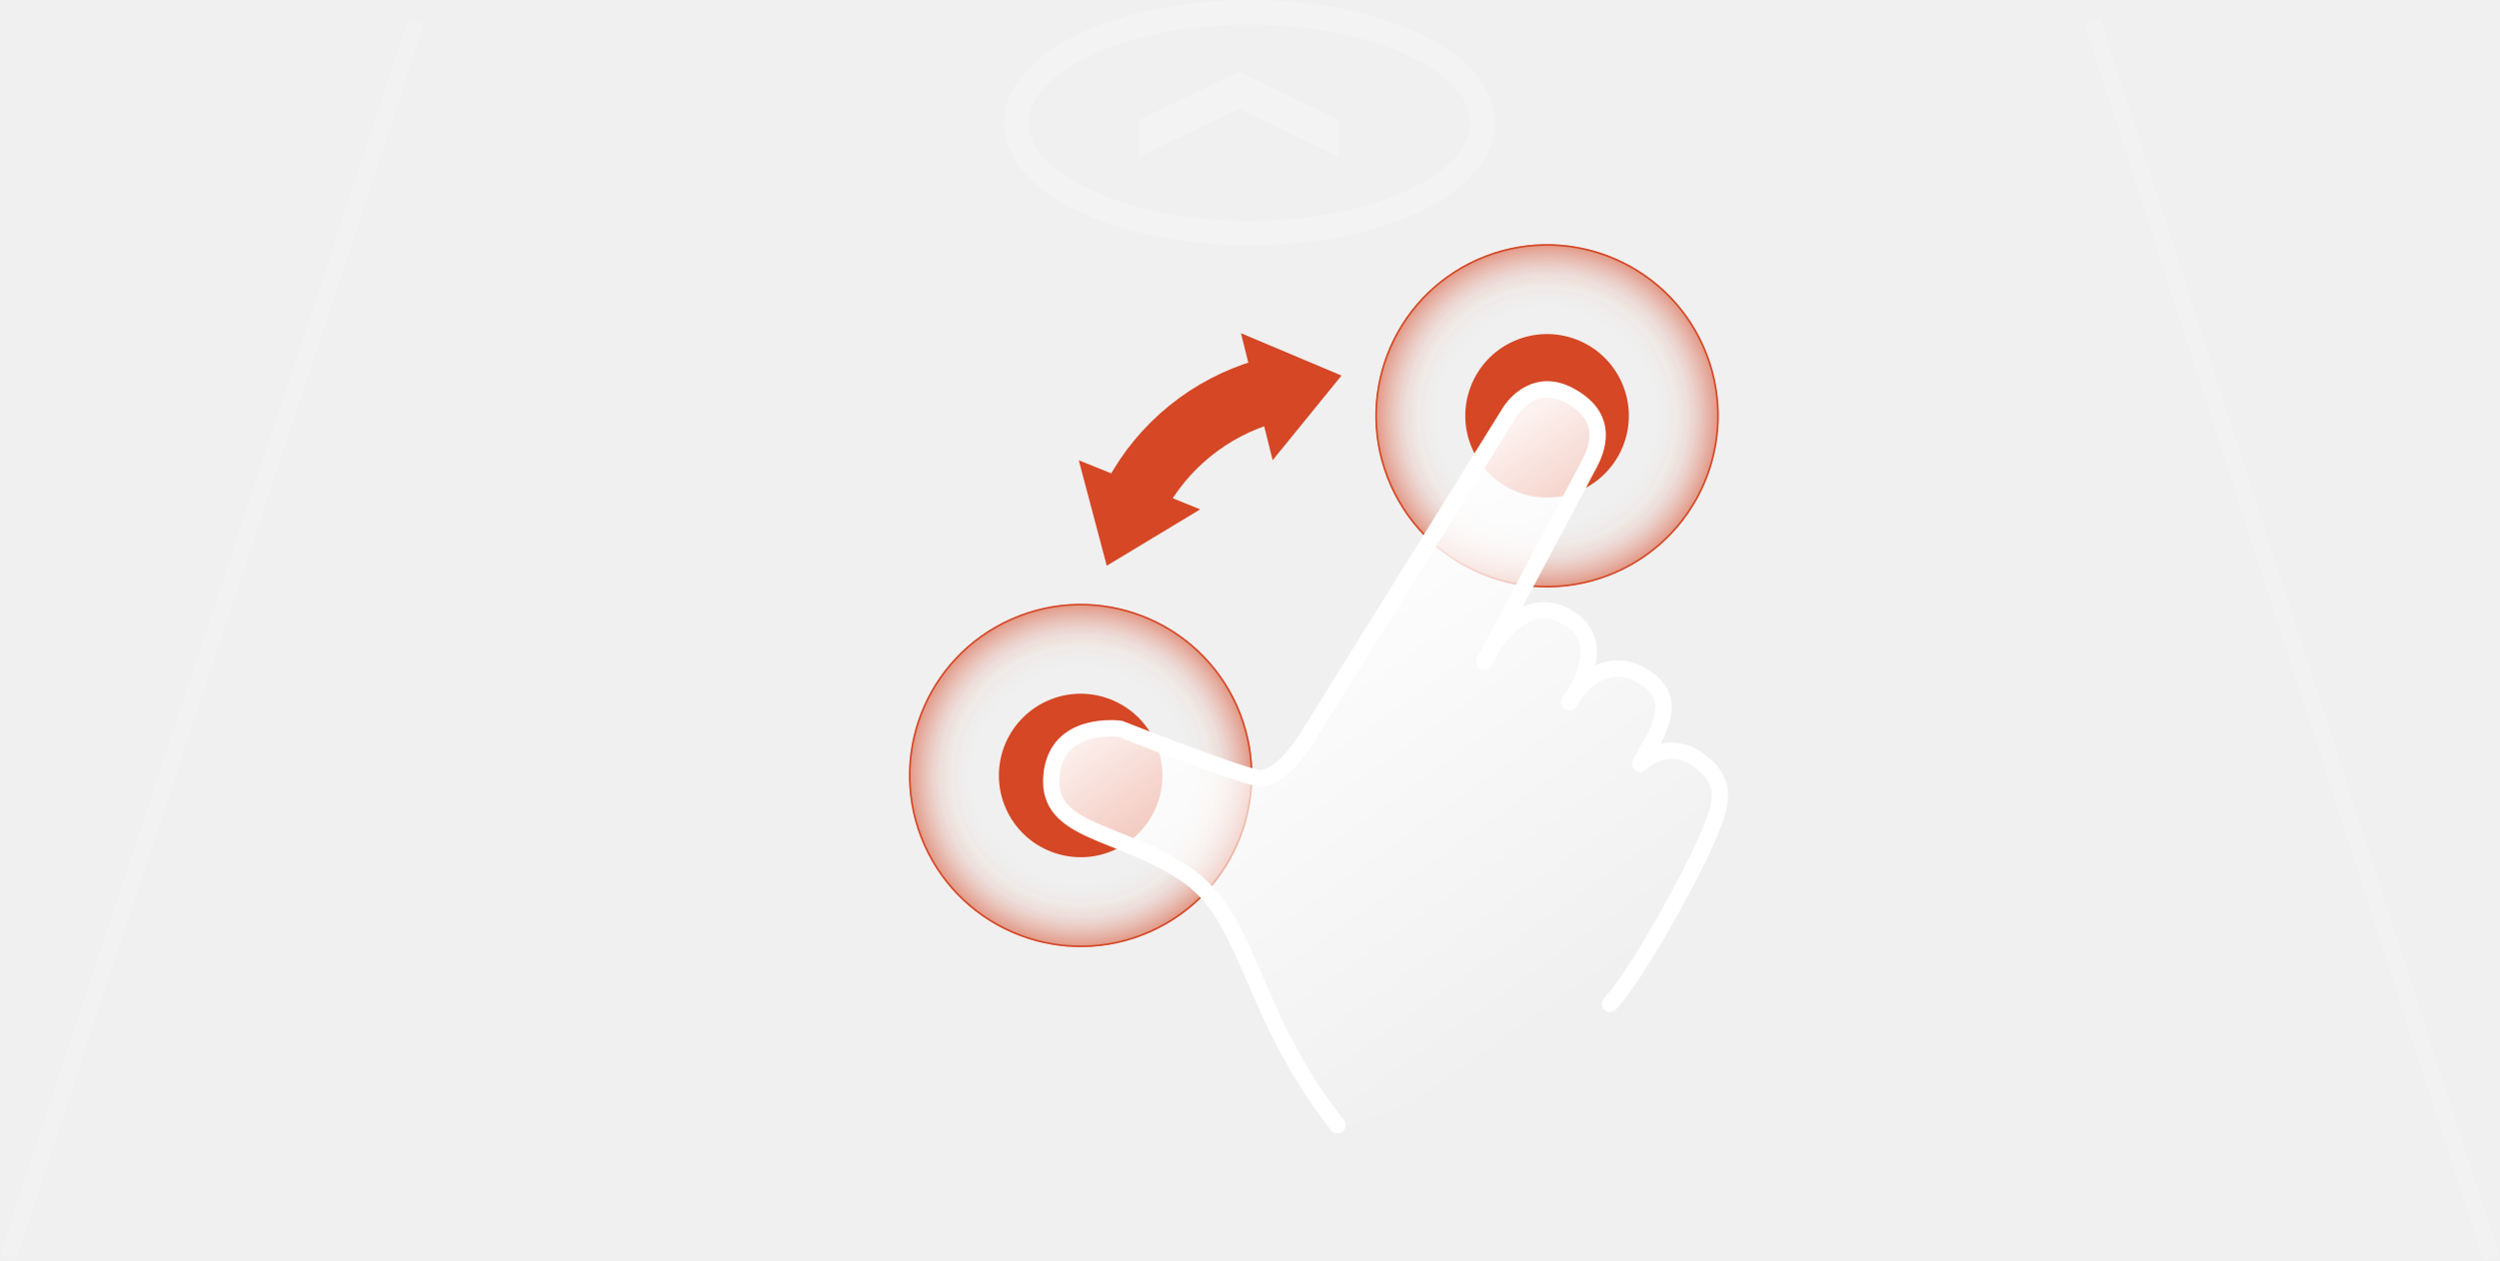
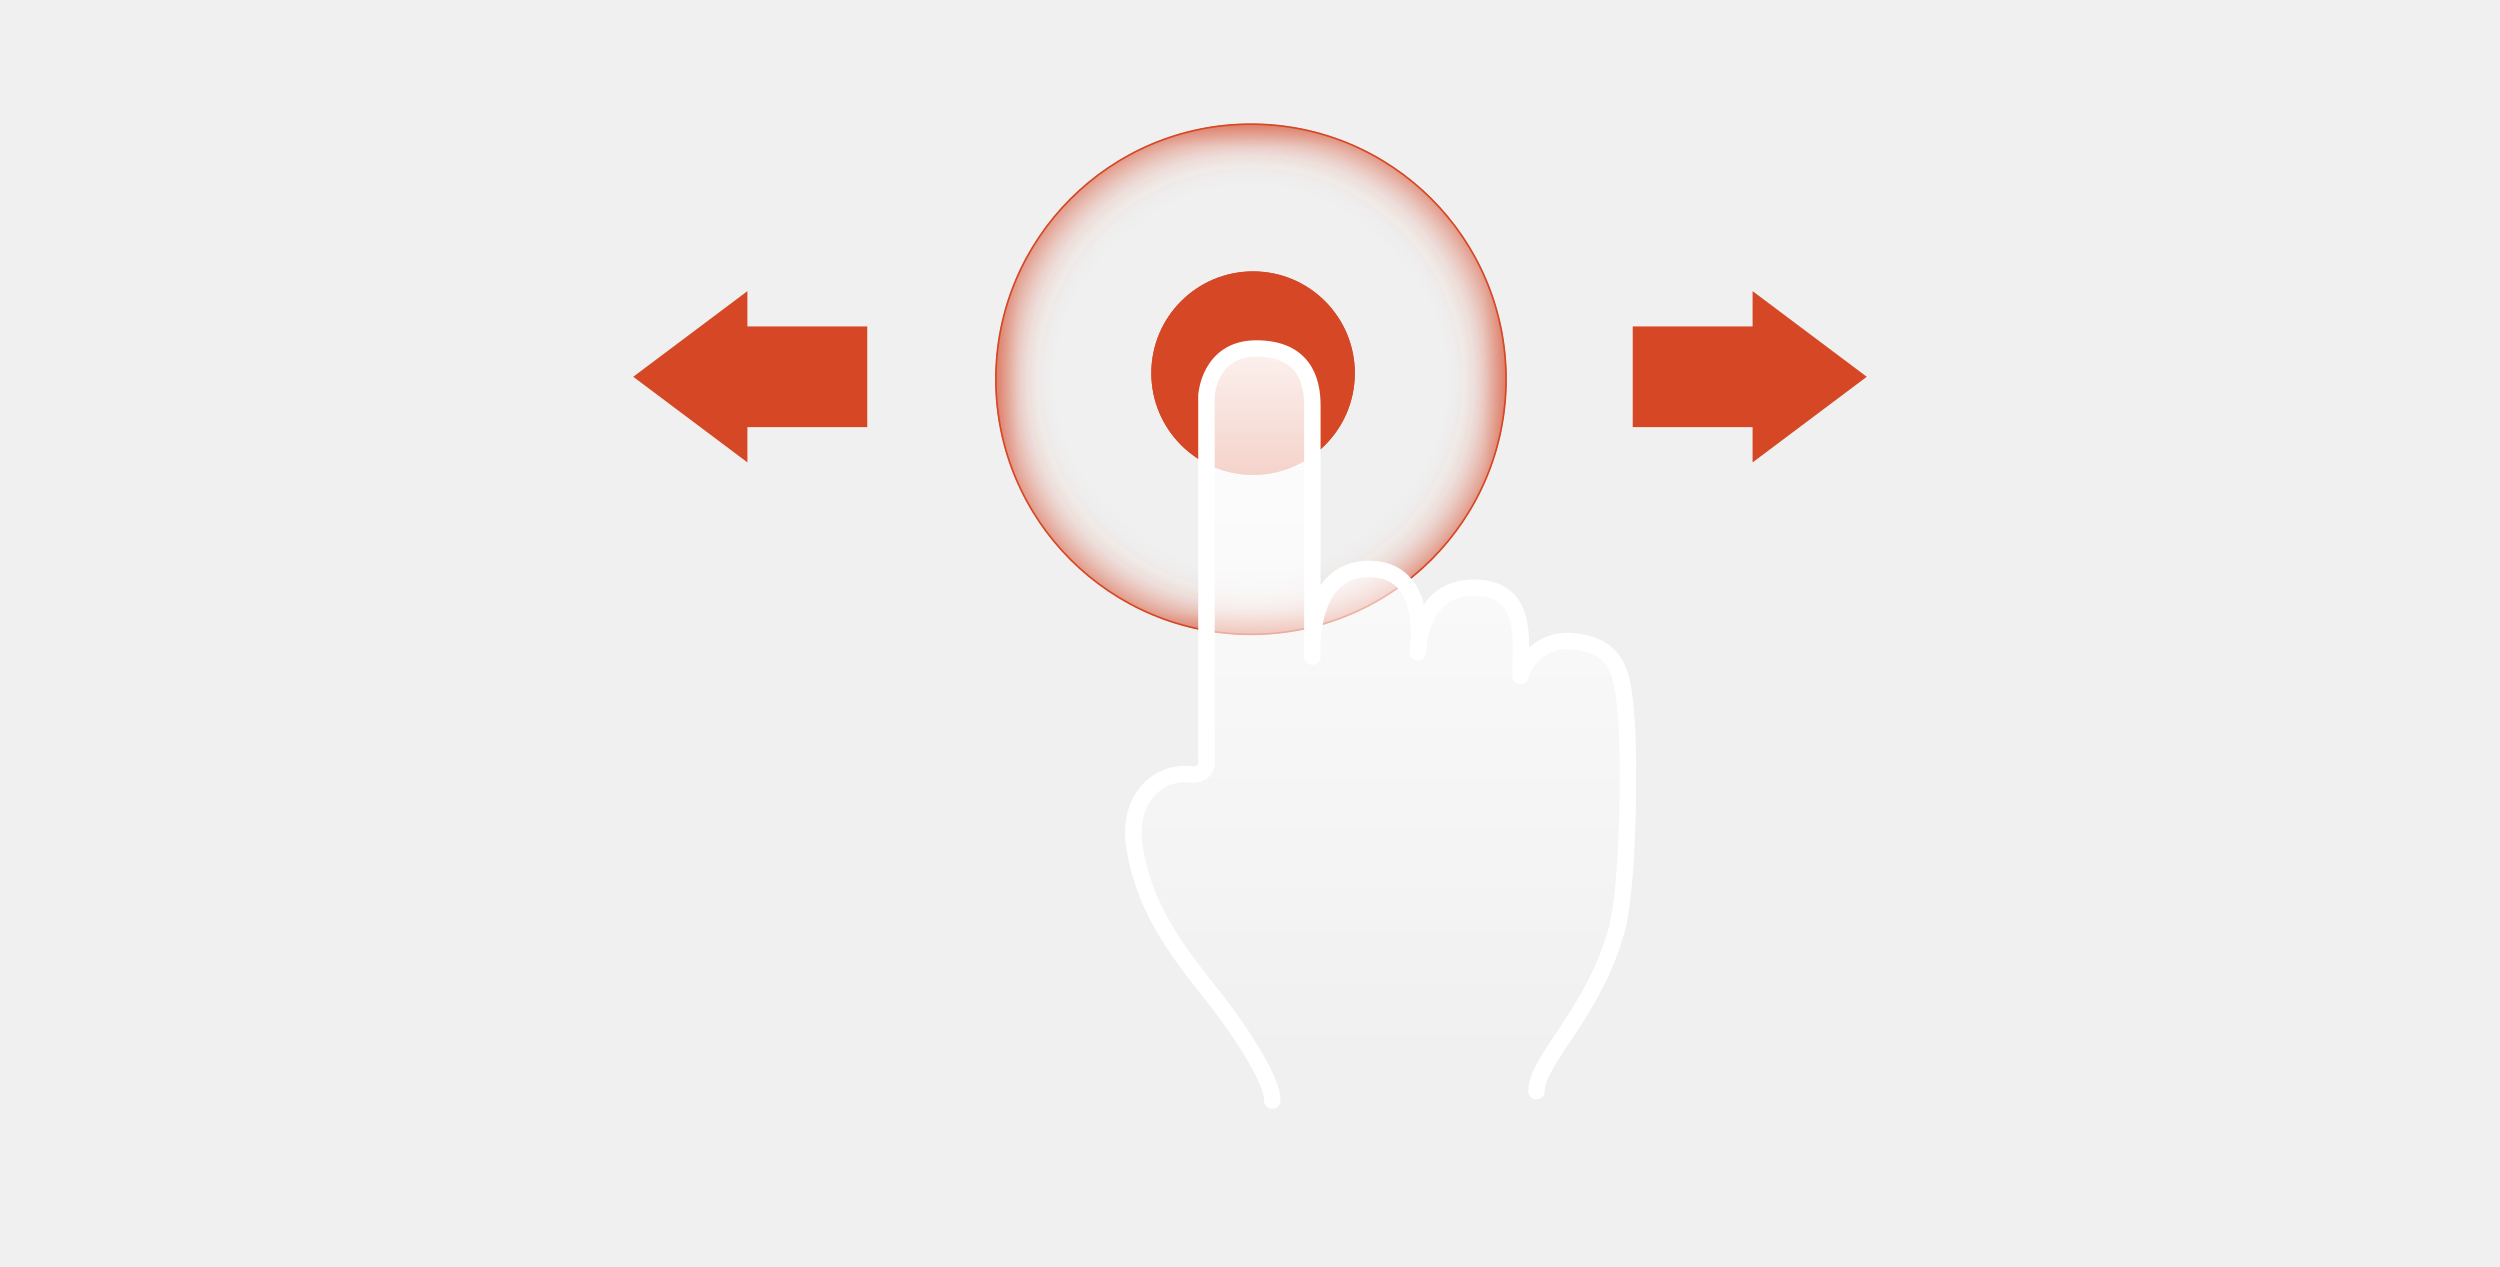
- <svg xmlns="http://www.w3.org/2000/svg" width="305.601" height="154.188" viewBox="0 0 305.601 154.188">
+ <svg xmlns="http://www.w3.org/2000/svg" width="304" height="154" viewBox="0 0 304 154">
  <defs>
-     <style>.a,.h{fill:#fff;}.b,.f,.g,.i,.j,.l{fill:none;}.b,.i{stroke:#d54725;}.b{stroke-width:0.2px;}.c{fill:#d54725;}.d{fill:url(#g);}.e{opacity:0.27;}.f,.g,.j{stroke:#fff;}.f,.j{stroke-width:2px;}.f{opacity:0.6;}.g{stroke-width:3px;}.g,.h{opacity:0.7;}.i{stroke-width:8px;}.j{stroke-linecap:round;stroke-linejoin:round;}.k{stroke:none;}.m{filter:url(#d);}.n{filter:url(#a);}</style>
-     <filter id="a" x="161.463" y="23.142" width="55.452" height="55.452" filterUnits="userSpaceOnUse">
+     <style>.a{fill:#fff;}.b,.f,.g{fill:none;}.b,.c{stroke:#d54725;}.b{stroke-width:0.2px;}.c,.d{fill:#d54725;}.c{stroke-width:0.8px;}.e{fill:url(#d);}.f{stroke:#fff;stroke-linecap:round;stroke-linejoin:round;stroke-width:2px;}.h{stroke:none;}.i{filter:url(#a);}</style>
+     <filter id="a" x="121" y="15" width="62.234" height="62.234" filterUnits="userSpaceOnUse">
      <feOffset input="SourceAlpha" />
      <feGaussianBlur stdDeviation="3" result="b" />
      <feFlood flood-color="#d54725" result="c" />
      <feComposite operator="out" in="SourceGraphic" in2="b" />
      <feComposite operator="in" in="c" />
      <feComposite operator="in" in2="SourceGraphic" />
    </filter>
-     <filter id="d" x="104.43" y="67.144" width="55.452" height="55.452" filterUnits="userSpaceOnUse">
-       <feOffset input="SourceAlpha" />
-       <feGaussianBlur stdDeviation="3" result="e" />
-       <feFlood flood-color="#d54725" result="f" />
-       <feComposite operator="out" in="SourceGraphic" in2="e" />
-       <feComposite operator="in" in="f" />
-       <feComposite operator="in" in2="SourceGraphic" />
-     </filter>
-     <linearGradient id="g" x1="0.202" y1="0.382" x2="0.881" y2="0.797" gradientUnits="objectBoundingBox">
+     <linearGradient id="d" x1="0.5" x2="0.5" y2="0.949" gradientUnits="objectBoundingBox">
      <stop offset="0" stop-color="#fff" stop-opacity="0.929" />
      <stop offset="1" stop-color="#fff" stop-opacity="0" />
    </linearGradient>
  </defs>
-   <g transform="translate(-44.05 -403.063)">
+   <g transform="translate(-45 -154)">
    <g data-type="innerShadowGroup">
-       <g class="n" transform="matrix(1, 0, 0, 1, 44.05, 403.06)">
-         <ellipse class="a" cx="21" cy="21" rx="21" ry="21" transform="translate(161.46 40.22) rotate(-24)" />
+       <g class="i" transform="matrix(1, 0, 0, 1, 45, 154)">
+         <ellipse class="a" cx="31.117" cy="31.117" rx="31.117" ry="31.117" transform="translate(121 15)" />
      </g>
-       <g class="b" transform="translate(205.514 443.288) rotate(-24)">
-         <ellipse class="k" cx="21" cy="21" rx="21" ry="21" />
-         <ellipse class="l" cx="21" cy="21" rx="20.9" ry="20.9" />
+       <g class="b" transform="translate(166 169)">
+         <ellipse class="h" cx="31.117" cy="31.117" rx="31.117" ry="31.117" />
+         <ellipse class="g" cx="31.117" cy="31.117" rx="31.017" ry="31.017" />
      </g>
    </g>
-     <g data-type="innerShadowGroup">
-       <g class="m" transform="matrix(1, 0, 0, 1, 44.05, 403.06)">
-         <ellipse class="a" cx="21" cy="21" rx="21" ry="21" transform="translate(104.43 84.23) rotate(-24)" />
-       </g>
-       <g class="b" transform="translate(148.48 487.29) rotate(-24)">
-         <ellipse class="k" cx="21" cy="21" rx="21" ry="21" />
-         <ellipse class="l" cx="21" cy="21" rx="20.9" ry="20.9" />
-       </g>
+     <g class="c" transform="translate(185 187)">
+       <circle class="h" cx="12.373" cy="12.373" r="12.373" />
+       <circle class="g" cx="12.373" cy="12.373" r="11.973" />
    </g>
-     <circle class="c" cx="10" cy="10" r="10" transform="translate(220.037 448.863) rotate(-24)" />
-     <circle class="c" cx="10" cy="10" r="10" transform="translate(163.003 492.865) rotate(-24)" />
-     <path class="d" d="M52.953,92.172C36.669,84.937,31.682,74.687,22,73.733S4.786,77.256,2.021,70.88s4.7-9.084,4.7-9.084S21.887,60.08,24.43,59.2s2.984-6.883,2.984-6.883L30.633,5.139S30.925,0,36.064,0,42.2,3.388,42.2,6.19V33.635s-.719-9.577,6.17-9.577S53.7,33.167,53.7,33.167s.007-7.06,6.08-7.06,5.132,5.658,5.132,9.629A5.382,5.382,0,0,1,70.982,32c4.9.583,5.139,4.087,5.489,8.525s-.776,17.069-1.051,22.89S52.953,92.172,52.953,92.172Z" transform="matrix(0.883, 0.469, -0.469, 0.883, 204.743, 434.755)" />
-     <g class="e" transform="translate(-231 -1114.937)">
-       <g transform="translate(276 1520.6)">
-         <line class="f" y1="151.274" x2="49.963" transform="translate(0 0)" />
-         <line class="f" x1="48.737" y1="151.274" transform="translate(254.963 0)" />
-       </g>
-       <g class="g" transform="translate(397.85 1518)">
-         <ellipse class="k" cx="30" cy="15" rx="30" ry="15" />
-         <ellipse class="l" cx="30" cy="15" rx="28.5" ry="13.5" />
-       </g>
-       <path class="h" d="M12.215,4.516V0L24.43,5.89v4.515ZM0,5.89,12.215,0V4.516L0,10.405Z" transform="translate(414.342 1526.768)" />
+     <g transform="translate(122 189.404)">
+       <path class="d" d="M122.865,112.815,136.748,102.4v20.825Z" transform="translate(-122.865 -102.403)" />
+       <rect class="d" width="12.244" height="14.693" transform="translate(13.765 16.535) rotate(-90)" />
    </g>
-     <g transform="translate(3 1)">
-       <path class="c" d="M0,8.009,10.679,0V16.019Z" transform="matrix(0.375, -0.927, 0.927, 0.375, 168.968, 468.269)" />
-       <path class="c" d="M10.679,8.009,0,0V16.019Z" transform="matrix(0.97, -0.242, 0.242, 0.97, 192.806, 442.825)" />
-       <path class="i" d="M362.18,1687.97a26.316,26.316,0,0,1,19.659-5.263" transform="translate(-837.468 -931.954) rotate(-24)" />
+     <g transform="translate(243.541 189.404)">
+       <path class="d" d="M229.669,112.815l-13.883,10.413V102.4Z" transform="translate(-201.211 -102.403)" />
+       <rect class="d" width="12.244" height="14.693" transform="translate(14.693 4.29) rotate(90)" />
    </g>
-     <path class="j" d="M75.421,63.415c1.286-4.739,1.4-18.453,1.051-22.89S75.887,32.583,70.982,32a5.382,5.382,0,0,0-6.072,3.736c0-3.971.941-9.629-5.132-9.629s-6.08,7.06-6.08,7.06,1.558-9.109-5.332-9.109-6.17,9.577-6.17,9.577V6.19C42.2,3.388,41.2,0,36.064,0s-5.431,5.139-5.431,5.139L27.414,52.318s-.44,6-2.984,6.883S6.726,61.8,6.726,61.8s-7.47,2.708-4.7,9.084S12.328,72.779,22,73.733s14.665,11.2,30.948,18.439" transform="matrix(0.883, 0.469, -0.469, 0.883, 204.083, 434.502)" />
+     <path class="e" d="M515.654,367.113c0-3.774,7.026-9.584,9.758-19.646,1.433-5.28,1.56-20.557,1.17-25.5s-.651-8.847-6.115-9.5a6,6,0,0,0-6.765,4.163c0-4.424,1.048-10.727-5.717-10.727s-6.773,7.865-6.773,7.865,1.735-10.148-5.94-10.148-6.874,10.669-6.874,10.669V283.717c0-3.122-1.106-6.9-6.83-6.9s-6.051,5.725-6.051,5.725v44.1s.448,2.192-2.016,1.951c-4.149-.4-7.566,3.3-6.766,8.587.756,5,2.631,9.72,8.406,16.894s8.507,12.379,8.377,14.2S515.654,367.113,515.654,367.113Z" transform="translate(-283.231 -81.021)" />
+     <path class="f" d="M515.654,367.113c0-3.774,7.026-9.584,9.758-19.646,1.433-5.28,1.56-20.557,1.17-25.5s-.651-8.847-6.115-9.5a6,6,0,0,0-6.765,4.163c0-4.424,1.048-10.727-5.717-10.727s-6.773,7.865-6.773,7.865,1.735-10.148-5.94-10.148-6.874,10.669-6.874,10.669V283.717c0-3.122-1.106-6.9-6.83-6.9s-6.051,5.725-6.051,5.725v44.1s.448,2.192-2.016,1.951c-4.149-.4-7.566,3.3-6.766,8.587.756,5,2.631,9.72,8.406,16.894s8.507,12.379,8.377,14.2" transform="translate(-283.814 -80.438)" />
+     <rect class="g" width="304" height="154" transform="translate(45 154)" />
  </g>
</svg>
